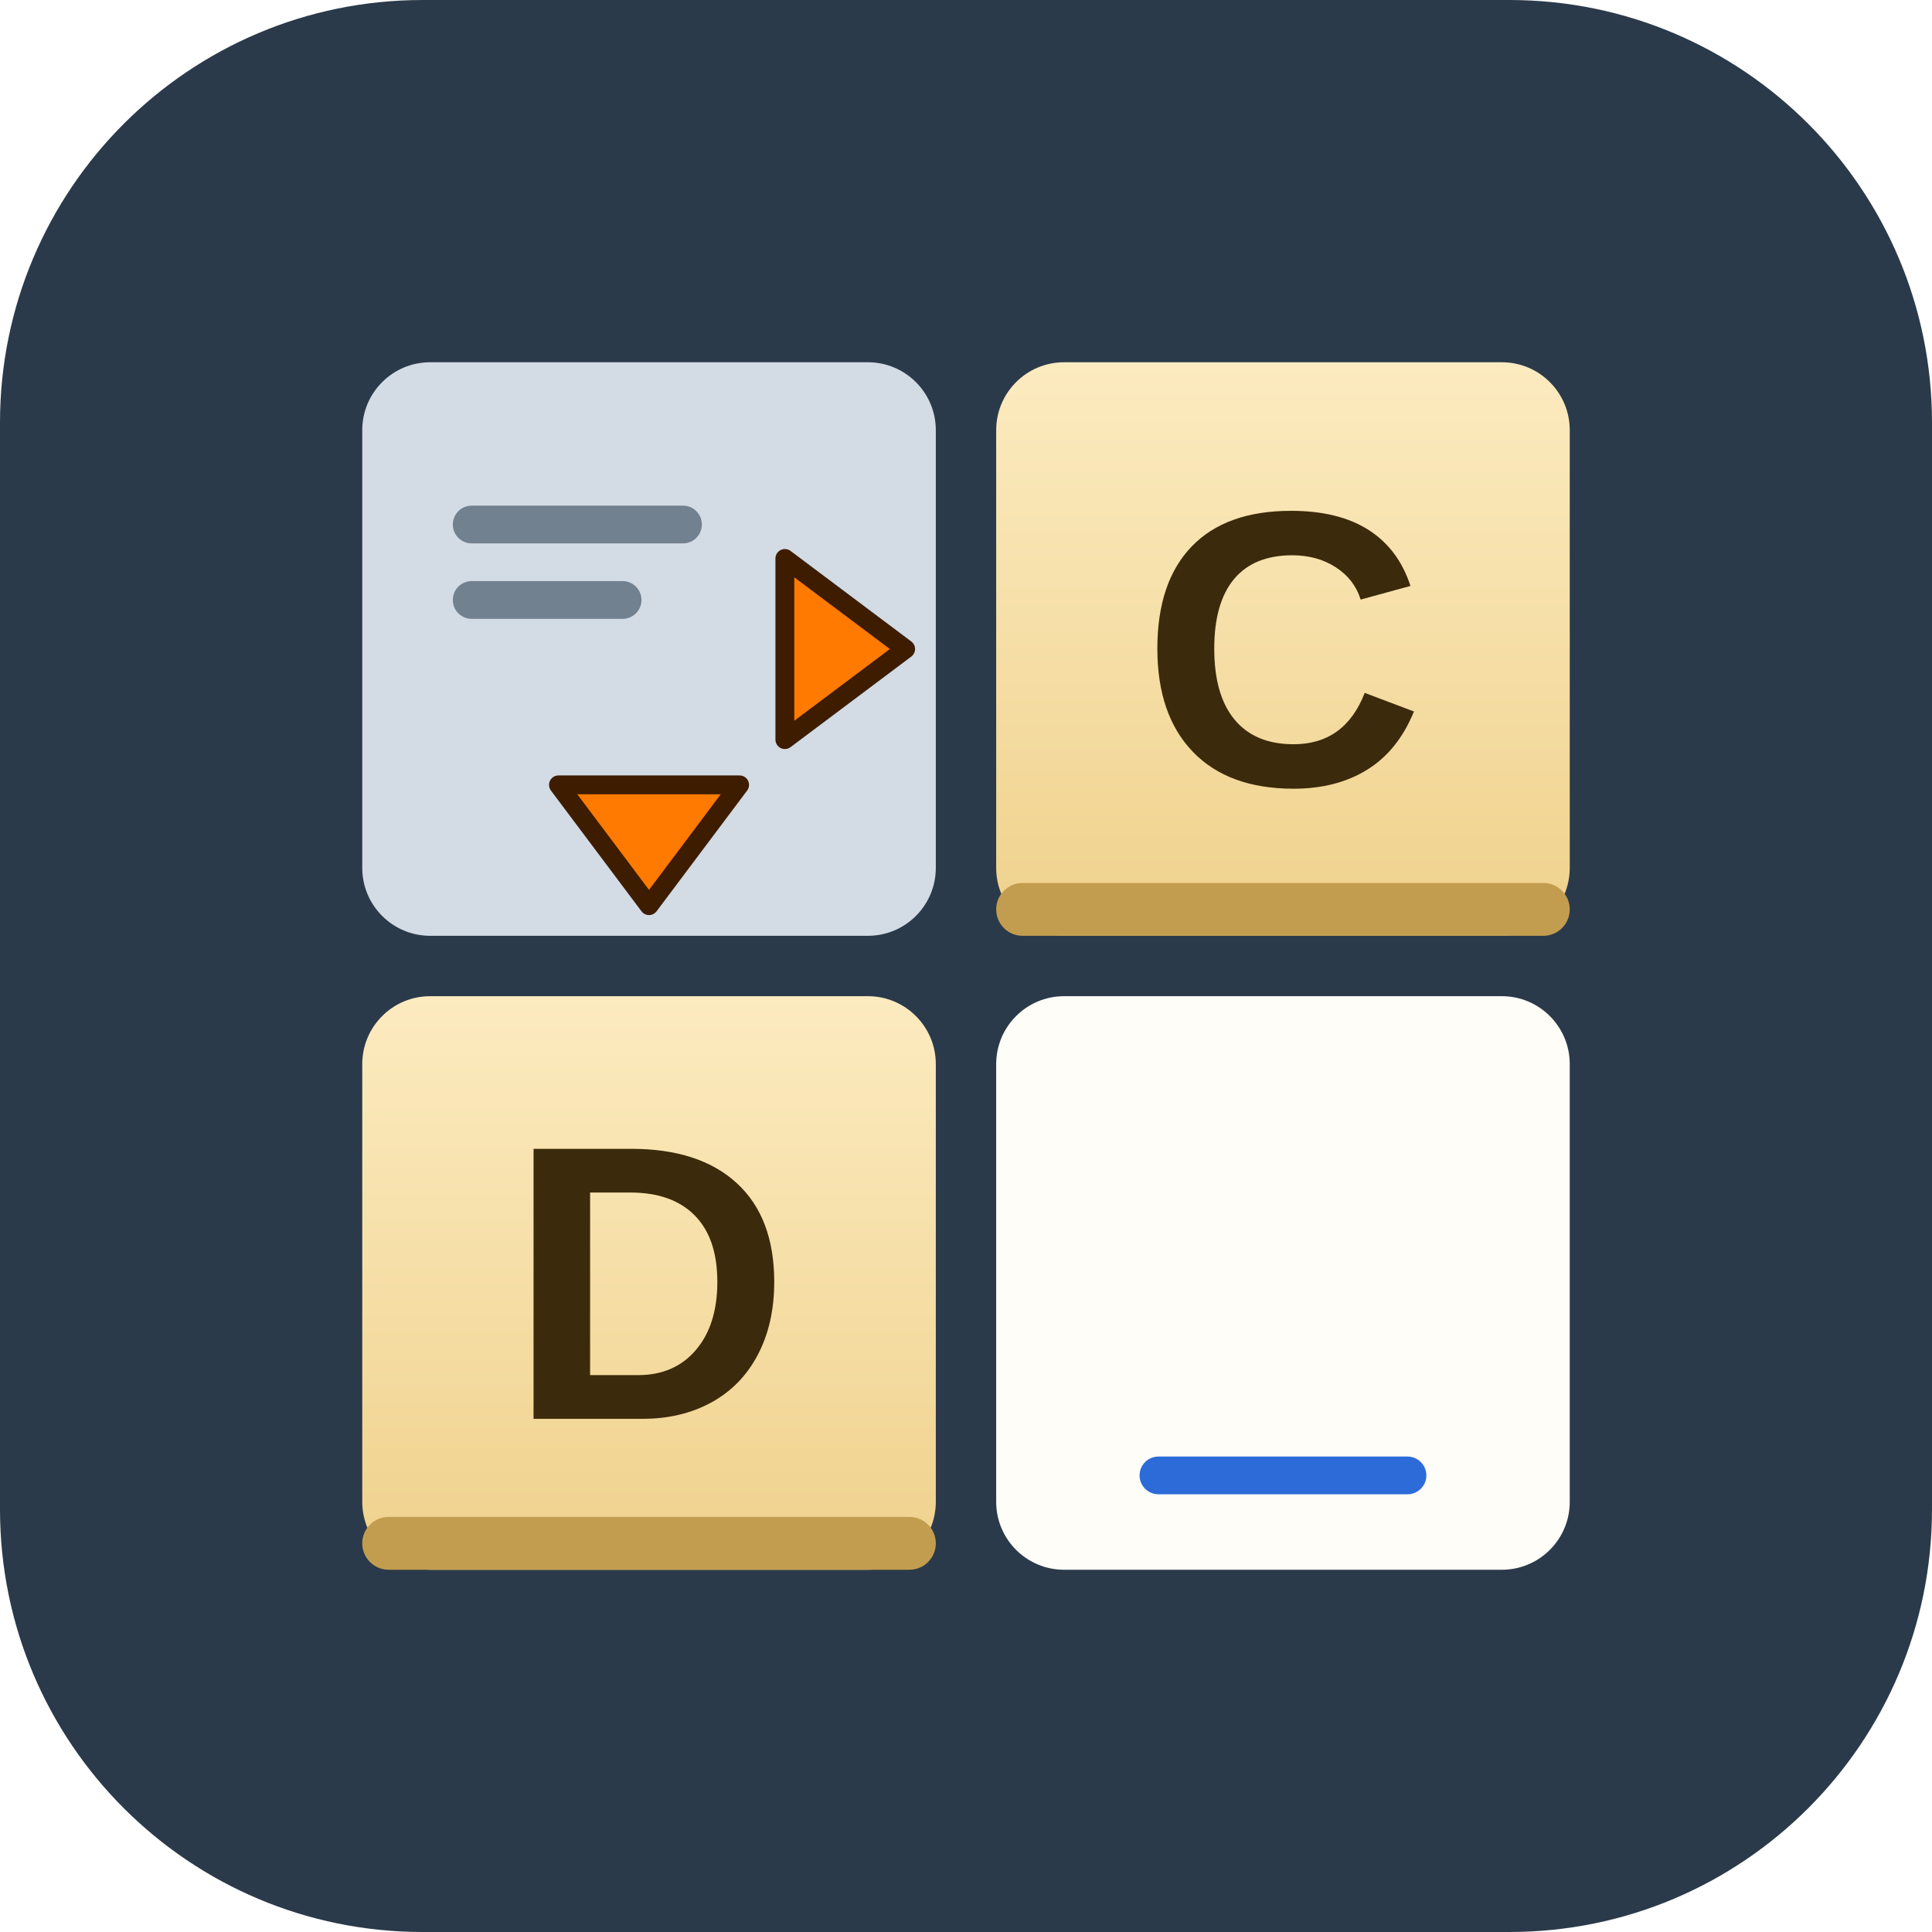
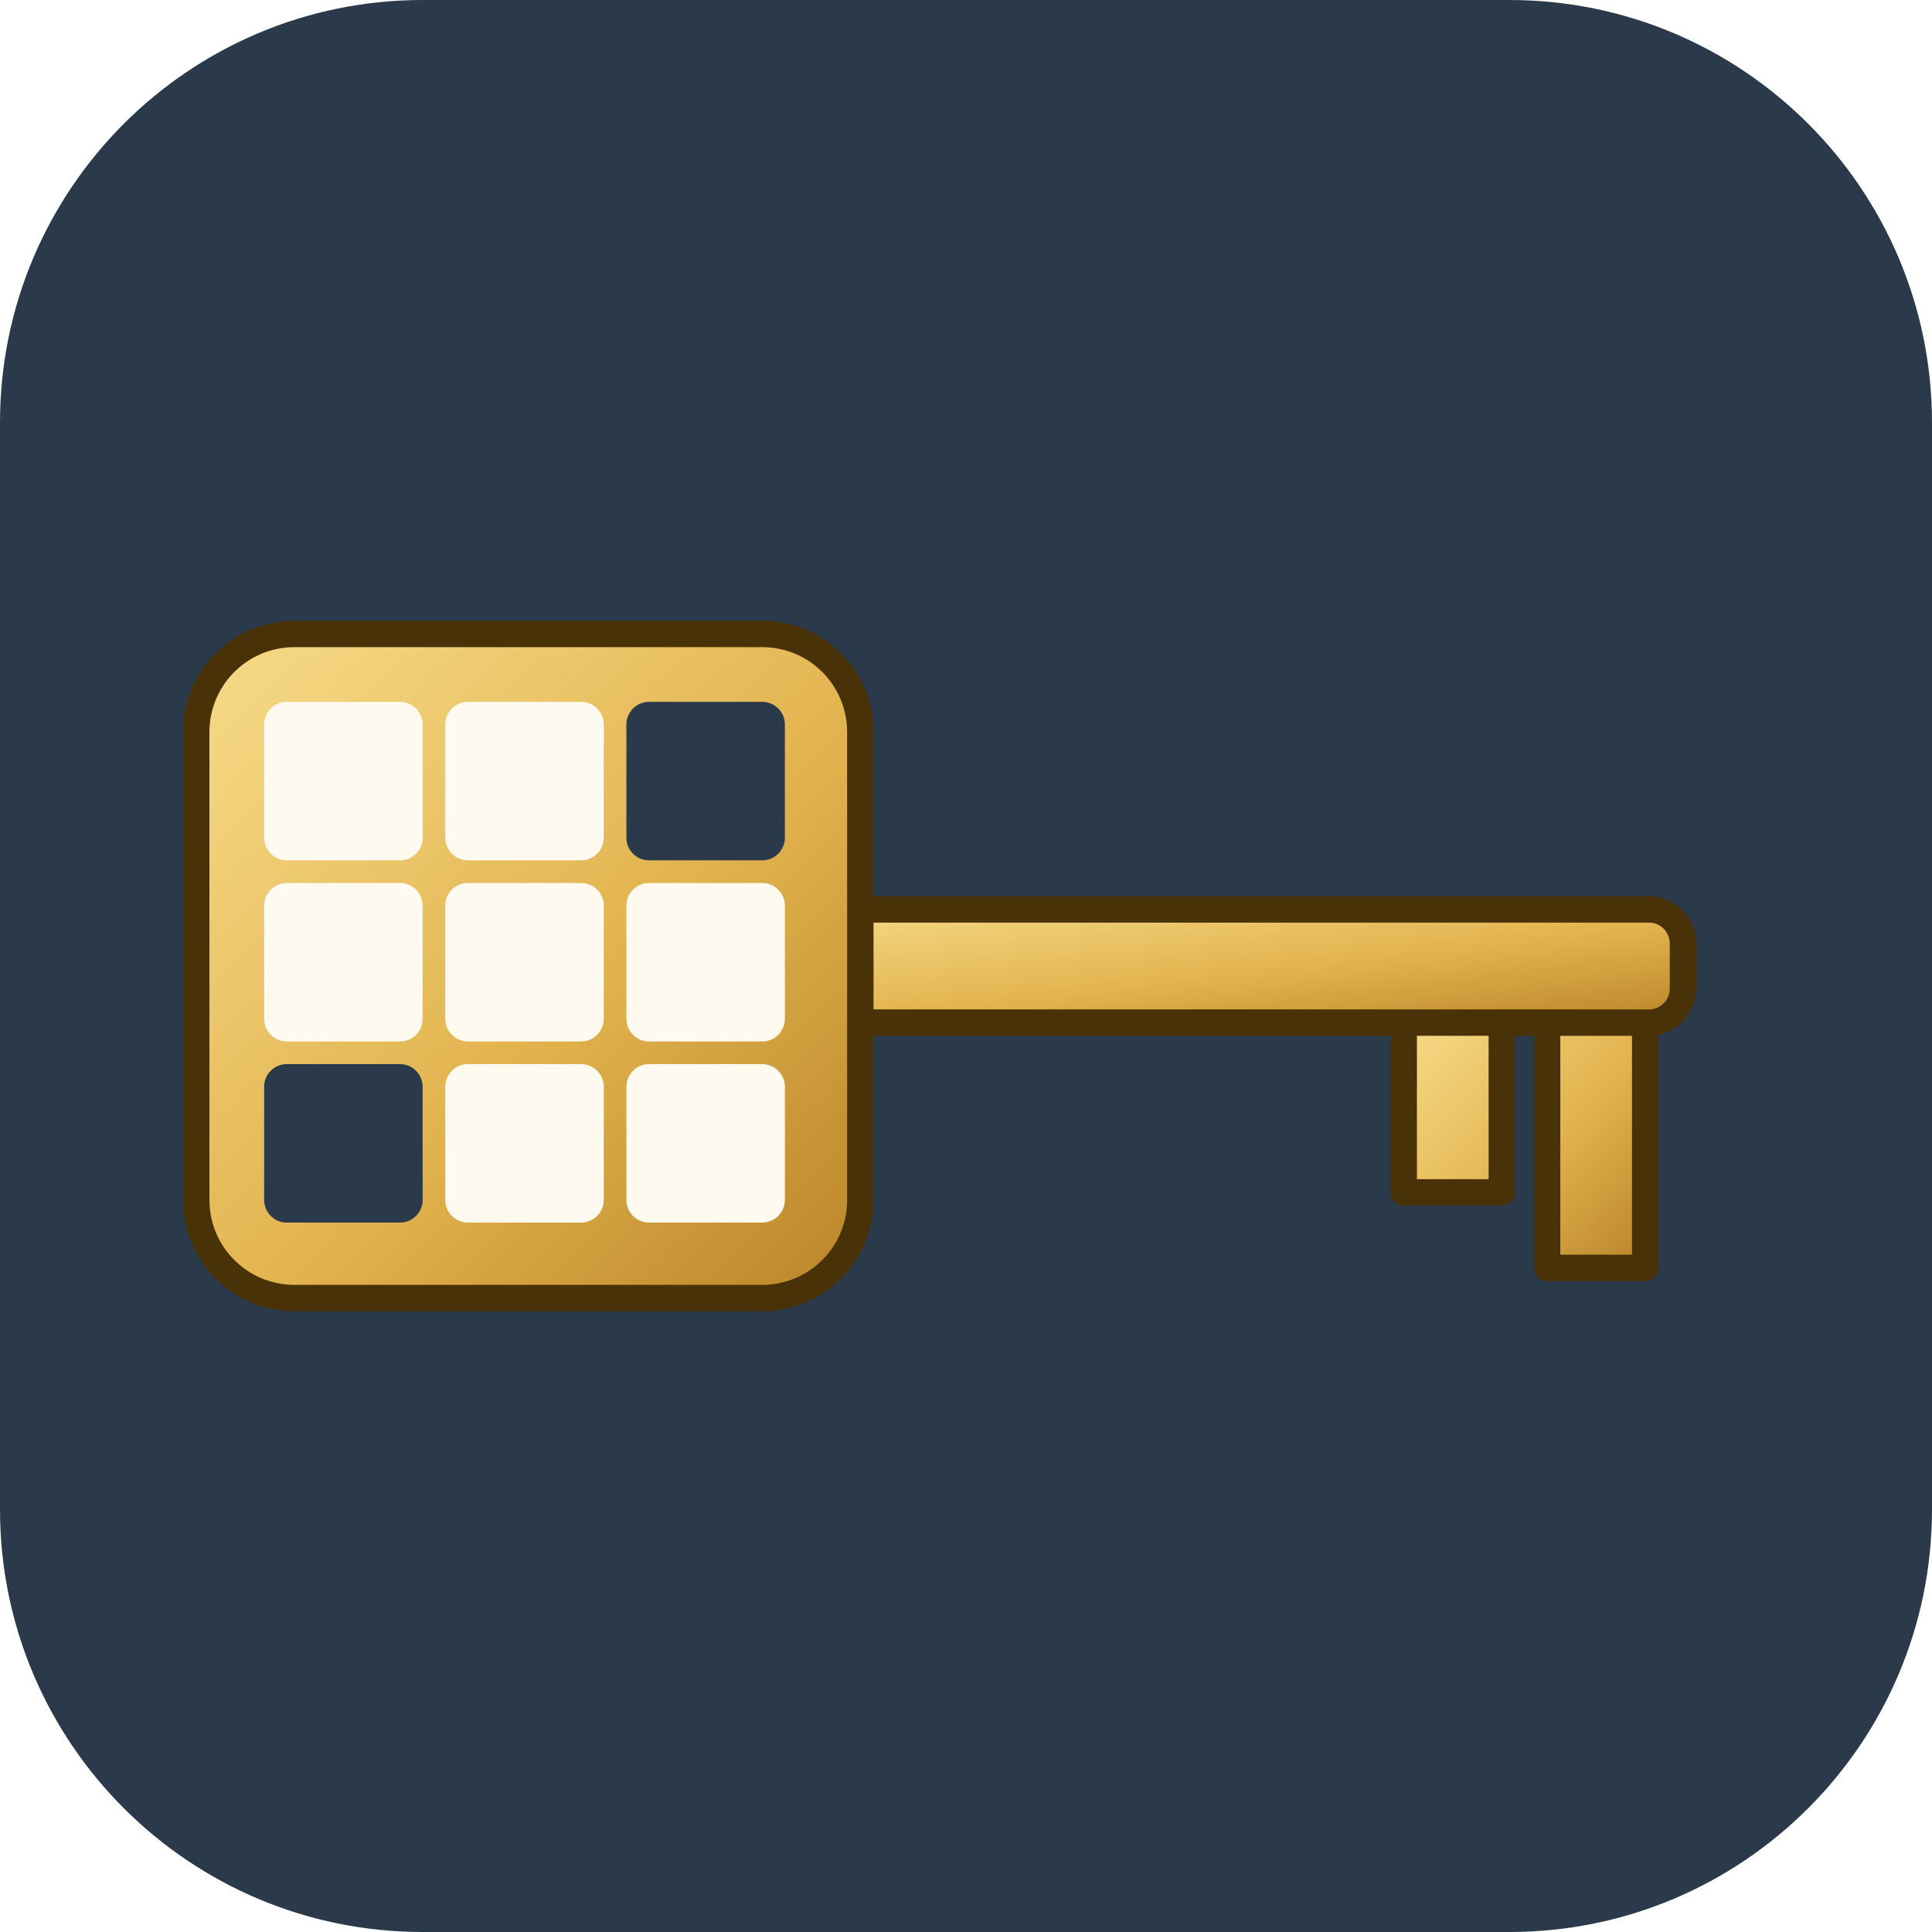
<svg xmlns="http://www.w3.org/2000/svg" viewBox="0 0 512 512">
  <defs>
-     <linearGradient id="t" x1="0" y1="0" x2="0" y2="1">
-       <stop offset="0" stop-color="#fcebc0" />
-       <stop offset="1" stop-color="#efd18c" />
+     <linearGradient id="gold" x1="0" y1="0" x2="1" y2="1">
+       <stop offset="0" stop-color="#f7dc8a" />
+       <stop offset=".55" stop-color="#e2b44f" />
+       <stop offset="1" stop-color="#b98428" />
    </linearGradient>
  </defs>
  <rect width="512" height="512" rx="112" fill="#2b3a4a" />
-   <g transform="translate(96 96)">
-     <rect x="0" y="0" width="152" height="152" rx="18" fill="#d3dbe4" />
-     <path d="M112 52 L144 76 L112 100 Z" fill="#ff7a00" stroke="#3d1c00" stroke-width="5" stroke-linejoin="round" />
-     <path d="M52 112 L76 144 L100 112 Z" fill="#ff7a00" stroke="#3d1c00" stroke-width="5" stroke-linejoin="round" />
-     <rect x="24" y="38" width="66" height="10" rx="5" fill="#22364a" opacity=".55" />
-     <rect x="24" y="58" width="50" height="10" rx="5" fill="#22364a" opacity=".55" />
-     <rect x="168" y="0" width="152" height="152" rx="18" fill="url(#t)" />
-     <rect x="168" y="138" width="152" height="14" rx="7" fill="#c39d4f" />
-     <text x="244" y="112" text-anchor="middle" font-family="Arial Black, Arial, Helvetica, sans-serif" font-weight="900" font-size="104" fill="#3b2a0b">C</text>
-     <rect x="0" y="168" width="152" height="152" rx="18" fill="url(#t)" />
-     <rect x="0" y="306" width="152" height="14" rx="7" fill="#c39d4f" />
-     <text x="76" y="280" text-anchor="middle" font-family="Arial Black, Arial, Helvetica, sans-serif" font-weight="900" font-size="104" fill="#3b2a0b">D</text>
-     <rect x="168" y="168" width="152" height="152" rx="18" fill="#fffdf8" />
-     <rect x="206" y="290" width="76" height="10" rx="5" fill="#2c6bd8" />
+   <g transform="translate(256 256) scale(1) translate(-256 -256)">
+     <path d="M372 270 h26 v46 h-26z M410 270 h26 v66 h-26z" fill="url(#gold)" stroke="#4a3208" stroke-width="7" stroke-linejoin="round" />
+     <rect x="196" y="241" width="250" height="30" rx="9" fill="url(#gold)" stroke="#4a3208" stroke-width="7" />
+     <rect x="52" y="168" width="176" height="176" rx="26" fill="url(#gold)" stroke="#4a3208" stroke-width="7" />
+     <rect x="70" y="186" width="42" height="42" rx="6" fill="#fffaf0" />
+     <rect x="118" y="186" width="42" height="42" rx="6" fill="#fffaf0" />
+     <rect x="166" y="186" width="42" height="42" rx="6" fill="#2b3a4a" />
+     <rect x="70" y="234" width="42" height="42" rx="6" fill="#fffaf0" />
+     <rect x="118" y="234" width="42" height="42" rx="6" fill="#fffaf0" />
+     <rect x="166" y="234" width="42" height="42" rx="6" fill="#fffaf0" />
+     <rect x="70" y="282" width="42" height="42" rx="6" fill="#2b3a4a" />
+     <rect x="118" y="282" width="42" height="42" rx="6" fill="#fffaf0" />
+     <rect x="166" y="282" width="42" height="42" rx="6" fill="#fffaf0" />
  </g>
</svg>
